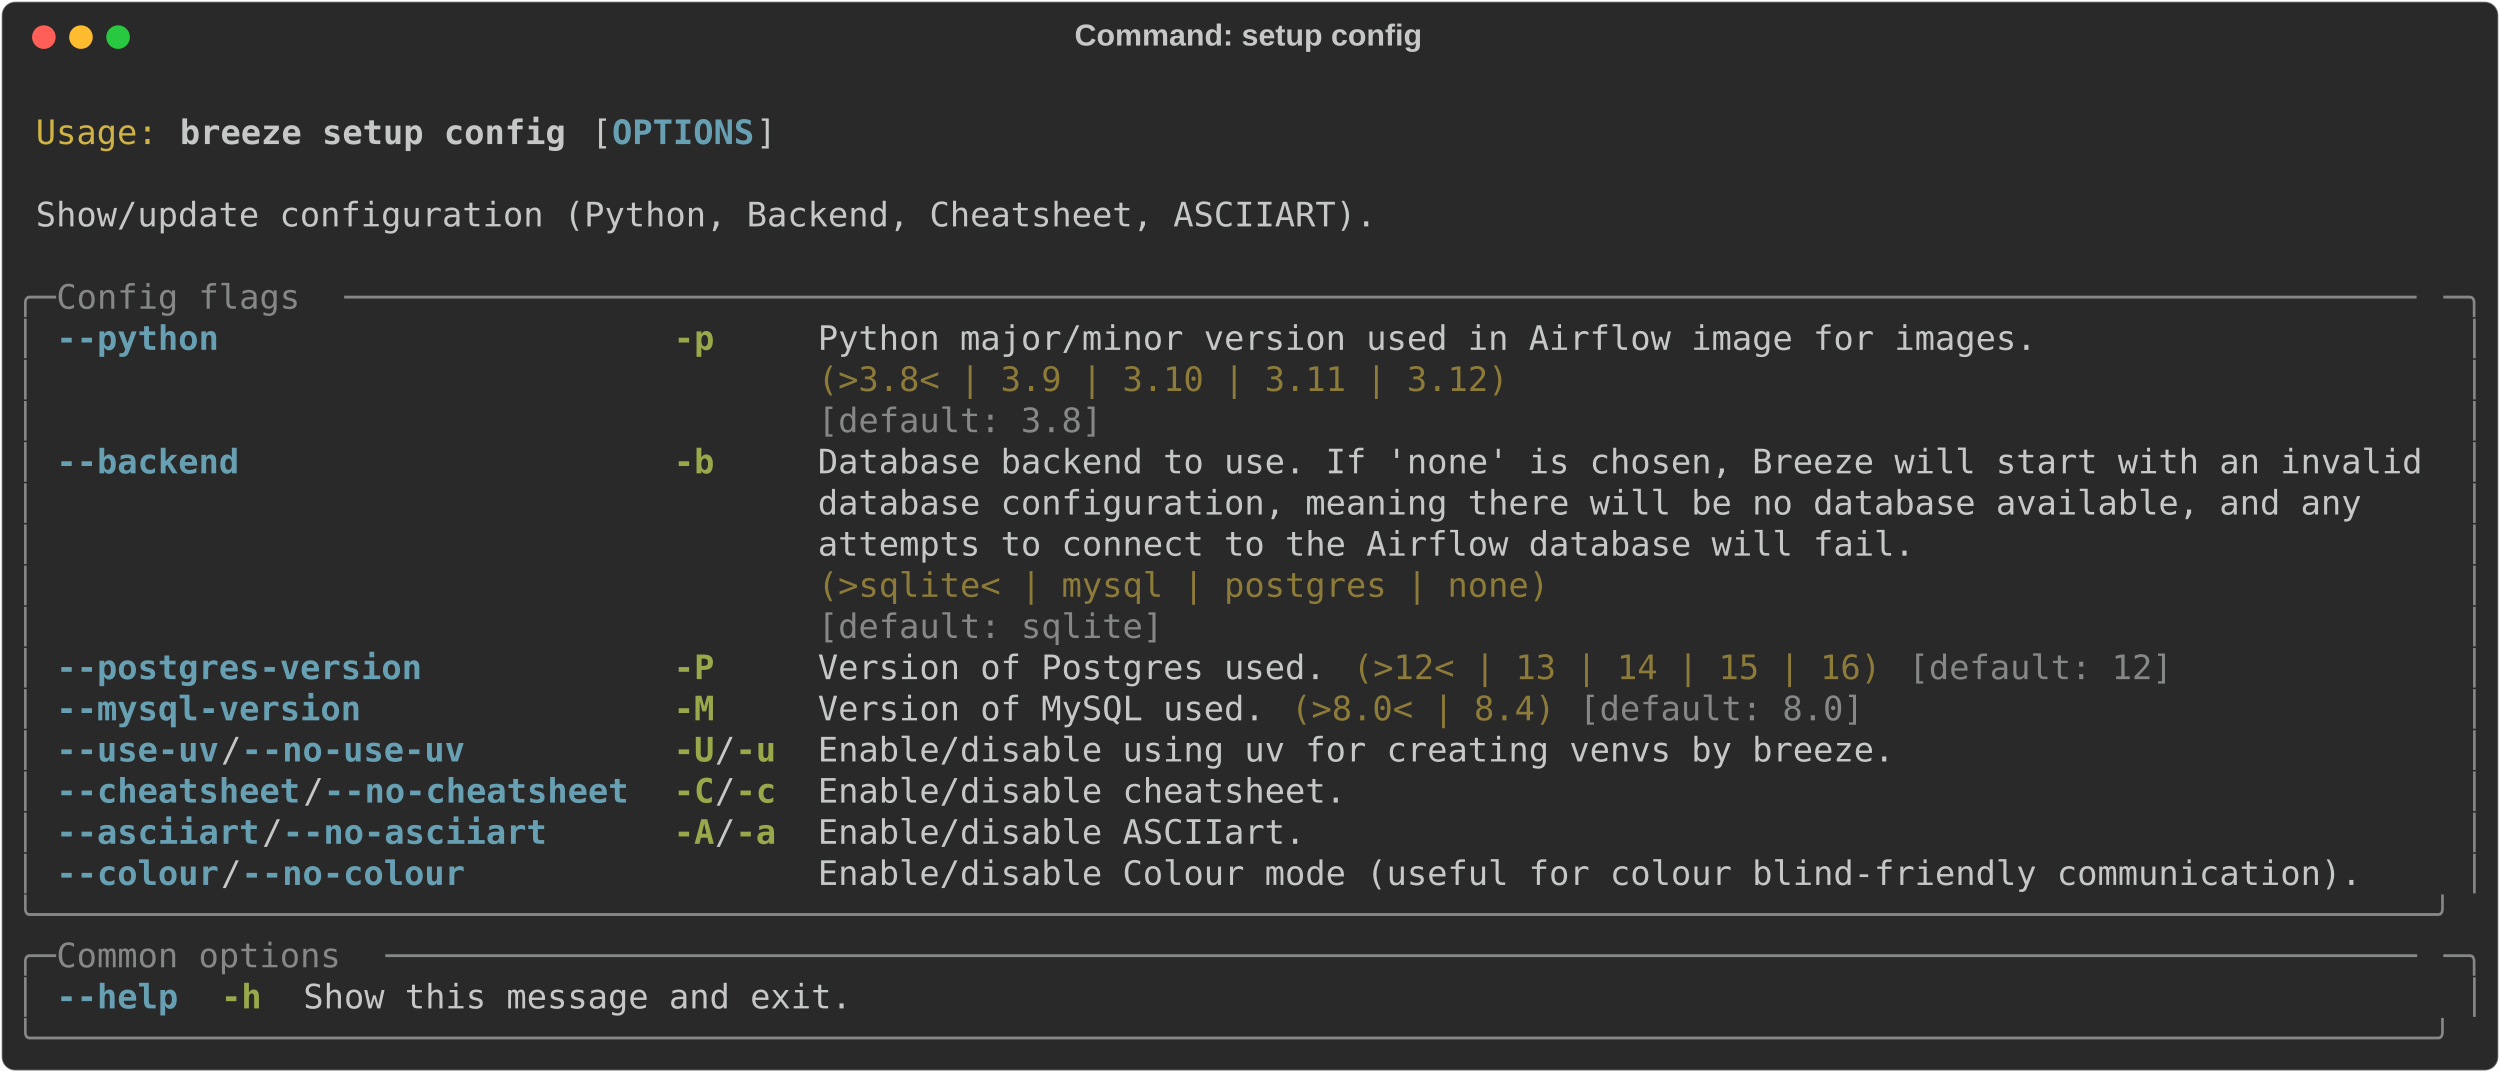
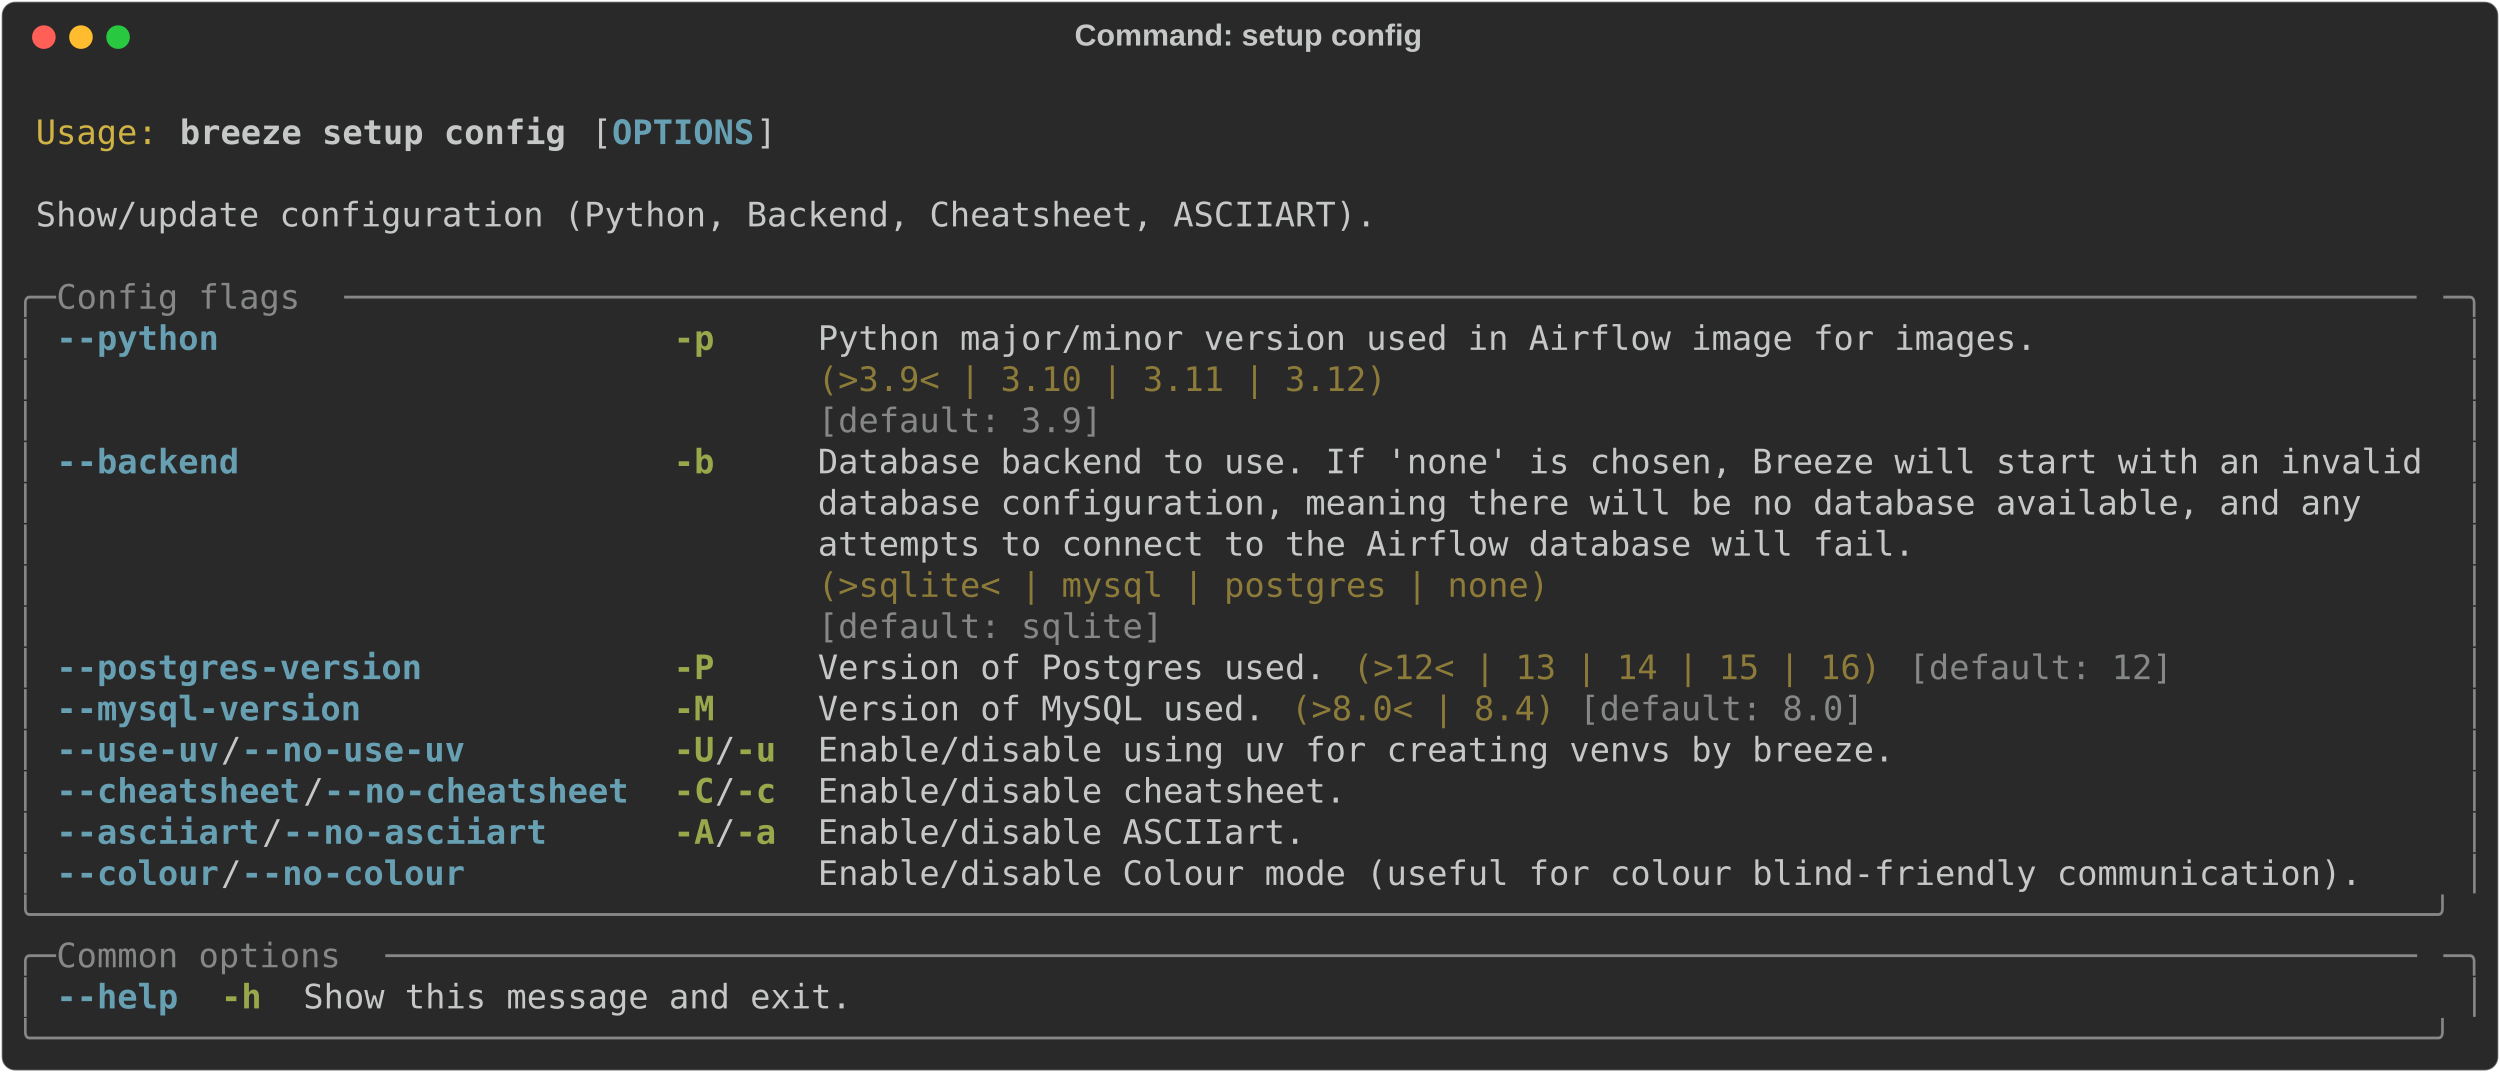
<svg xmlns="http://www.w3.org/2000/svg" class="rich-terminal" viewBox="0 0 1482 635.6">
  <style>

    @font-face {
        font-family: "Fira Code";
        src: local("FiraCode-Regular"),
                url("https://cdnjs.cloudflare.com/ajax/libs/firacode/6.2.0/woff2/FiraCode-Regular.woff2") format("woff2"),
                url("https://cdnjs.cloudflare.com/ajax/libs/firacode/6.2.0/woff/FiraCode-Regular.woff") format("woff");
        font-style: normal;
        font-weight: 400;
    }
    @font-face {
        font-family: "Fira Code";
        src: local("FiraCode-Bold"),
                url("https://cdnjs.cloudflare.com/ajax/libs/firacode/6.2.0/woff2/FiraCode-Bold.woff2") format("woff2"),
                url("https://cdnjs.cloudflare.com/ajax/libs/firacode/6.2.0/woff/FiraCode-Bold.woff") format("woff");
        font-style: bold;
        font-weight: 700;
    }

    .breeze-setup-config-matrix {
        font-family: Fira Code, monospace;
        font-size: 20px;
        line-height: 24.4px;
        font-variant-east-asian: full-width;
    }

    .breeze-setup-config-title {
        font-size: 18px;
        font-weight: bold;
        font-family: arial;
    }

    .breeze-setup-config-r1 { fill: #c5c8c6 }
.breeze-setup-config-r2 { fill: #d0b344 }
.breeze-setup-config-r3 { fill: #c5c8c6;font-weight: bold }
.breeze-setup-config-r4 { fill: #68a0b3;font-weight: bold }
.breeze-setup-config-r5 { fill: #868887 }
.breeze-setup-config-r6 { fill: #98a84b;font-weight: bold }
.breeze-setup-config-r7 { fill: #8d7b39 }
    </style>
  <defs>
    <clipPath id="breeze-setup-config-clip-terminal">
      <rect x="0" y="0" width="1463.0" height="584.6" />
    </clipPath>
    <clipPath id="breeze-setup-config-line-0">
      <rect x="0" y="1.5" width="1464" height="24.65" />
    </clipPath>
    <clipPath id="breeze-setup-config-line-1">
      <rect x="0" y="25.9" width="1464" height="24.65" />
    </clipPath>
    <clipPath id="breeze-setup-config-line-2">
      <rect x="0" y="50.3" width="1464" height="24.65" />
    </clipPath>
    <clipPath id="breeze-setup-config-line-3">
      <rect x="0" y="74.7" width="1464" height="24.65" />
    </clipPath>
    <clipPath id="breeze-setup-config-line-4">
      <rect x="0" y="99.1" width="1464" height="24.65" />
    </clipPath>
    <clipPath id="breeze-setup-config-line-5">
      <rect x="0" y="123.5" width="1464" height="24.65" />
    </clipPath>
    <clipPath id="breeze-setup-config-line-6">
      <rect x="0" y="147.9" width="1464" height="24.65" />
    </clipPath>
    <clipPath id="breeze-setup-config-line-7">
      <rect x="0" y="172.3" width="1464" height="24.65" />
    </clipPath>
    <clipPath id="breeze-setup-config-line-8">
      <rect x="0" y="196.7" width="1464" height="24.65" />
    </clipPath>
    <clipPath id="breeze-setup-config-line-9">
      <rect x="0" y="221.1" width="1464" height="24.65" />
    </clipPath>
    <clipPath id="breeze-setup-config-line-10">
      <rect x="0" y="245.5" width="1464" height="24.65" />
    </clipPath>
    <clipPath id="breeze-setup-config-line-11">
      <rect x="0" y="269.9" width="1464" height="24.65" />
    </clipPath>
    <clipPath id="breeze-setup-config-line-12">
      <rect x="0" y="294.3" width="1464" height="24.65" />
    </clipPath>
    <clipPath id="breeze-setup-config-line-13">
      <rect x="0" y="318.7" width="1464" height="24.65" />
    </clipPath>
    <clipPath id="breeze-setup-config-line-14">
      <rect x="0" y="343.1" width="1464" height="24.65" />
    </clipPath>
    <clipPath id="breeze-setup-config-line-15">
      <rect x="0" y="367.5" width="1464" height="24.65" />
    </clipPath>
    <clipPath id="breeze-setup-config-line-16">
      <rect x="0" y="391.9" width="1464" height="24.65" />
    </clipPath>
    <clipPath id="breeze-setup-config-line-17">
      <rect x="0" y="416.3" width="1464" height="24.65" />
    </clipPath>
    <clipPath id="breeze-setup-config-line-18">
      <rect x="0" y="440.7" width="1464" height="24.65" />
    </clipPath>
    <clipPath id="breeze-setup-config-line-19">
      <rect x="0" y="465.1" width="1464" height="24.65" />
    </clipPath>
    <clipPath id="breeze-setup-config-line-20">
      <rect x="0" y="489.5" width="1464" height="24.65" />
    </clipPath>
    <clipPath id="breeze-setup-config-line-21">
      <rect x="0" y="513.9" width="1464" height="24.65" />
    </clipPath>
    <clipPath id="breeze-setup-config-line-22">
      <rect x="0" y="538.3" width="1464" height="24.65" />
    </clipPath>
  </defs>
  <rect fill="#292929" stroke="rgba(255,255,255,0.35)" stroke-width="1" x="1" y="1" width="1480" height="633.6" rx="8" />
  <text class="breeze-setup-config-title" fill="#c5c8c6" text-anchor="middle" x="740" y="27">Command: setup config</text>
  <g transform="translate(26,22)">
    <circle cx="0" cy="0" r="7" fill="#ff5f57" />
    <circle cx="22" cy="0" r="7" fill="#febc2e" />
    <circle cx="44" cy="0" r="7" fill="#28c840" />
  </g>
  <g transform="translate(9, 41)" clip-path="url(#breeze-setup-config-clip-terminal)">
    <g class="breeze-setup-config-matrix">
      <text class="breeze-setup-config-r1" x="1464" y="20" textLength="12.2" clip-path="url(#breeze-setup-config-line-0)">
</text>
      <text class="breeze-setup-config-r2" x="12.2" y="44.4" textLength="73.2" clip-path="url(#breeze-setup-config-line-1)">Usage:</text>
      <text class="breeze-setup-config-r3" x="97.6" y="44.4" textLength="231.8" clip-path="url(#breeze-setup-config-line-1)">breeze setup config</text>
      <text class="breeze-setup-config-r1" x="341.6" y="44.4" textLength="12.2" clip-path="url(#breeze-setup-config-line-1)">[</text>
      <text class="breeze-setup-config-r4" x="353.8" y="44.4" textLength="85.4" clip-path="url(#breeze-setup-config-line-1)">OPTIONS</text>
      <text class="breeze-setup-config-r1" x="439.2" y="44.4" textLength="12.2" clip-path="url(#breeze-setup-config-line-1)">]</text>
      <text class="breeze-setup-config-r1" x="1464" y="44.4" textLength="12.2" clip-path="url(#breeze-setup-config-line-1)">
</text>
      <text class="breeze-setup-config-r1" x="1464" y="68.8" textLength="12.2" clip-path="url(#breeze-setup-config-line-2)">
</text>
      <text class="breeze-setup-config-r1" x="12.2" y="93.2" textLength="805.2" clip-path="url(#breeze-setup-config-line-3)">Show/update configuration (Python, Backend, Cheatsheet, ASCIIART).</text>
      <text class="breeze-setup-config-r1" x="1464" y="93.2" textLength="12.2" clip-path="url(#breeze-setup-config-line-3)">
</text>
      <text class="breeze-setup-config-r1" x="1464" y="117.6" textLength="12.2" clip-path="url(#breeze-setup-config-line-4)">
</text>
      <text class="breeze-setup-config-r5" x="0" y="142" textLength="24.4" clip-path="url(#breeze-setup-config-line-5)">╭─</text>
      <text class="breeze-setup-config-r5" x="24.4" y="142" textLength="170.8" clip-path="url(#breeze-setup-config-line-5)"> Config flags </text>
      <text class="breeze-setup-config-r5" x="195.2" y="142" textLength="1244.4" clip-path="url(#breeze-setup-config-line-5)">──────────────────────────────────────────────────────────────────────────────────────────────────────</text>
      <text class="breeze-setup-config-r5" x="1439.6" y="142" textLength="24.4" clip-path="url(#breeze-setup-config-line-5)">─╮</text>
      <text class="breeze-setup-config-r1" x="1464" y="142" textLength="12.2" clip-path="url(#breeze-setup-config-line-5)">
</text>
      <text class="breeze-setup-config-r5" x="0" y="166.4" textLength="12.2" clip-path="url(#breeze-setup-config-line-6)">│</text>
      <text class="breeze-setup-config-r4" x="24.4" y="166.4" textLength="97.6" clip-path="url(#breeze-setup-config-line-6)">--python</text>
      <text class="breeze-setup-config-r6" x="390.4" y="166.4" textLength="24.4" clip-path="url(#breeze-setup-config-line-6)">-p</text>
      <text class="breeze-setup-config-r1" x="475.8" y="166.4" textLength="732" clip-path="url(#breeze-setup-config-line-6)">Python major/minor version used in Airflow image for images.</text>
      <text class="breeze-setup-config-r5" x="1451.8" y="166.4" textLength="12.2" clip-path="url(#breeze-setup-config-line-6)">│</text>
      <text class="breeze-setup-config-r1" x="1464" y="166.4" textLength="12.2" clip-path="url(#breeze-setup-config-line-6)">
</text>
      <text class="breeze-setup-config-r5" x="0" y="190.8" textLength="12.2" clip-path="url(#breeze-setup-config-line-7)">│</text>
-       <text class="breeze-setup-config-r7" x="475.8" y="190.8" textLength="732" clip-path="url(#breeze-setup-config-line-7)">(&gt;3.8&lt; | 3.9 | 3.10 | 3.11 | 3.12)                          </text>
+       <text class="breeze-setup-config-r7" x="475.8" y="190.8" textLength="732" clip-path="url(#breeze-setup-config-line-7)">(&gt;3.9&lt; | 3.10 | 3.11 | 3.12)                                </text>
      <text class="breeze-setup-config-r5" x="1451.8" y="190.8" textLength="12.2" clip-path="url(#breeze-setup-config-line-7)">│</text>
      <text class="breeze-setup-config-r1" x="1464" y="190.8" textLength="12.2" clip-path="url(#breeze-setup-config-line-7)">
</text>
      <text class="breeze-setup-config-r5" x="0" y="215.2" textLength="12.2" clip-path="url(#breeze-setup-config-line-8)">│</text>
-       <text class="breeze-setup-config-r5" x="475.8" y="215.2" textLength="732" clip-path="url(#breeze-setup-config-line-8)">[default: 3.8]                                              </text>
+       <text class="breeze-setup-config-r5" x="475.8" y="215.2" textLength="732" clip-path="url(#breeze-setup-config-line-8)">[default: 3.9]                                              </text>
      <text class="breeze-setup-config-r5" x="1451.8" y="215.2" textLength="12.2" clip-path="url(#breeze-setup-config-line-8)">│</text>
      <text class="breeze-setup-config-r1" x="1464" y="215.2" textLength="12.2" clip-path="url(#breeze-setup-config-line-8)">
</text>
      <text class="breeze-setup-config-r5" x="0" y="239.6" textLength="12.2" clip-path="url(#breeze-setup-config-line-9)">│</text>
      <text class="breeze-setup-config-r4" x="24.4" y="239.6" textLength="109.8" clip-path="url(#breeze-setup-config-line-9)">--backend</text>
      <text class="breeze-setup-config-r6" x="390.4" y="239.6" textLength="24.4" clip-path="url(#breeze-setup-config-line-9)">-b</text>
      <text class="breeze-setup-config-r1" x="475.8" y="239.6" textLength="963.8" clip-path="url(#breeze-setup-config-line-9)">Database backend to use. If 'none' is chosen, Breeze will start with an invalid</text>
      <text class="breeze-setup-config-r5" x="1451.8" y="239.6" textLength="12.2" clip-path="url(#breeze-setup-config-line-9)">│</text>
      <text class="breeze-setup-config-r1" x="1464" y="239.6" textLength="12.2" clip-path="url(#breeze-setup-config-line-9)">
</text>
      <text class="breeze-setup-config-r5" x="0" y="264" textLength="12.2" clip-path="url(#breeze-setup-config-line-10)">│</text>
      <text class="breeze-setup-config-r1" x="475.8" y="264" textLength="963.8" clip-path="url(#breeze-setup-config-line-10)">database configuration, meaning there will be no database available, and any   </text>
      <text class="breeze-setup-config-r5" x="1451.8" y="264" textLength="12.2" clip-path="url(#breeze-setup-config-line-10)">│</text>
      <text class="breeze-setup-config-r1" x="1464" y="264" textLength="12.2" clip-path="url(#breeze-setup-config-line-10)">
</text>
      <text class="breeze-setup-config-r5" x="0" y="288.4" textLength="12.2" clip-path="url(#breeze-setup-config-line-11)">│</text>
      <text class="breeze-setup-config-r1" x="475.8" y="288.4" textLength="963.8" clip-path="url(#breeze-setup-config-line-11)">attempts to connect to the Airflow database will fail.                         </text>
      <text class="breeze-setup-config-r5" x="1451.8" y="288.4" textLength="12.2" clip-path="url(#breeze-setup-config-line-11)">│</text>
      <text class="breeze-setup-config-r1" x="1464" y="288.4" textLength="12.2" clip-path="url(#breeze-setup-config-line-11)">
</text>
      <text class="breeze-setup-config-r5" x="0" y="312.8" textLength="12.2" clip-path="url(#breeze-setup-config-line-12)">│</text>
      <text class="breeze-setup-config-r7" x="475.8" y="312.8" textLength="963.8" clip-path="url(#breeze-setup-config-line-12)">(&gt;sqlite&lt; | mysql | postgres | none)                                           </text>
      <text class="breeze-setup-config-r5" x="1451.8" y="312.8" textLength="12.2" clip-path="url(#breeze-setup-config-line-12)">│</text>
      <text class="breeze-setup-config-r1" x="1464" y="312.8" textLength="12.2" clip-path="url(#breeze-setup-config-line-12)">
</text>
      <text class="breeze-setup-config-r5" x="0" y="337.2" textLength="12.2" clip-path="url(#breeze-setup-config-line-13)">│</text>
      <text class="breeze-setup-config-r5" x="475.8" y="337.2" textLength="963.8" clip-path="url(#breeze-setup-config-line-13)">[default: sqlite]                                                              </text>
      <text class="breeze-setup-config-r5" x="1451.8" y="337.2" textLength="12.2" clip-path="url(#breeze-setup-config-line-13)">│</text>
      <text class="breeze-setup-config-r1" x="1464" y="337.2" textLength="12.2" clip-path="url(#breeze-setup-config-line-13)">
</text>
      <text class="breeze-setup-config-r5" x="0" y="361.6" textLength="12.2" clip-path="url(#breeze-setup-config-line-14)">│</text>
      <text class="breeze-setup-config-r4" x="24.4" y="361.6" textLength="219.6" clip-path="url(#breeze-setup-config-line-14)">--postgres-version</text>
      <text class="breeze-setup-config-r6" x="390.4" y="361.6" textLength="24.4" clip-path="url(#breeze-setup-config-line-14)">-P</text>
      <text class="breeze-setup-config-r1" x="475.8" y="361.6" textLength="305" clip-path="url(#breeze-setup-config-line-14)">Version of Postgres used.</text>
      <text class="breeze-setup-config-r7" x="793" y="361.6" textLength="317.2" clip-path="url(#breeze-setup-config-line-14)">(&gt;12&lt; | 13 | 14 | 15 | 16)</text>
      <text class="breeze-setup-config-r5" x="1122.4" y="361.6" textLength="158.6" clip-path="url(#breeze-setup-config-line-14)">[default: 12]</text>
      <text class="breeze-setup-config-r5" x="1451.8" y="361.6" textLength="12.2" clip-path="url(#breeze-setup-config-line-14)">│</text>
      <text class="breeze-setup-config-r1" x="1464" y="361.6" textLength="12.2" clip-path="url(#breeze-setup-config-line-14)">
</text>
      <text class="breeze-setup-config-r5" x="0" y="386" textLength="12.2" clip-path="url(#breeze-setup-config-line-15)">│</text>
      <text class="breeze-setup-config-r4" x="24.4" y="386" textLength="183" clip-path="url(#breeze-setup-config-line-15)">--mysql-version</text>
      <text class="breeze-setup-config-r6" x="390.4" y="386" textLength="24.4" clip-path="url(#breeze-setup-config-line-15)">-M</text>
      <text class="breeze-setup-config-r1" x="475.8" y="386" textLength="268.4" clip-path="url(#breeze-setup-config-line-15)">Version of MySQL used.</text>
      <text class="breeze-setup-config-r7" x="756.4" y="386" textLength="158.6" clip-path="url(#breeze-setup-config-line-15)">(&gt;8.0&lt; | 8.4)</text>
      <text class="breeze-setup-config-r5" x="927.2" y="386" textLength="170.8" clip-path="url(#breeze-setup-config-line-15)">[default: 8.0]</text>
      <text class="breeze-setup-config-r5" x="1451.8" y="386" textLength="12.2" clip-path="url(#breeze-setup-config-line-15)">│</text>
      <text class="breeze-setup-config-r1" x="1464" y="386" textLength="12.2" clip-path="url(#breeze-setup-config-line-15)">
</text>
      <text class="breeze-setup-config-r5" x="0" y="410.4" textLength="12.2" clip-path="url(#breeze-setup-config-line-16)">│</text>
      <text class="breeze-setup-config-r4" x="24.4" y="410.4" textLength="97.6" clip-path="url(#breeze-setup-config-line-16)">--use-uv</text>
      <text class="breeze-setup-config-r1" x="122" y="410.4" textLength="12.2" clip-path="url(#breeze-setup-config-line-16)">/</text>
      <text class="breeze-setup-config-r4" x="134.2" y="410.4" textLength="134.2" clip-path="url(#breeze-setup-config-line-16)">--no-use-uv</text>
      <text class="breeze-setup-config-r6" x="390.4" y="410.4" textLength="24.4" clip-path="url(#breeze-setup-config-line-16)">-U</text>
      <text class="breeze-setup-config-r1" x="414.8" y="410.4" textLength="12.2" clip-path="url(#breeze-setup-config-line-16)">/</text>
      <text class="breeze-setup-config-r6" x="427" y="410.4" textLength="24.4" clip-path="url(#breeze-setup-config-line-16)">-u</text>
      <text class="breeze-setup-config-r1" x="475.8" y="410.4" textLength="646.6" clip-path="url(#breeze-setup-config-line-16)">Enable/disable using uv for creating venvs by breeze.</text>
      <text class="breeze-setup-config-r5" x="1451.8" y="410.4" textLength="12.2" clip-path="url(#breeze-setup-config-line-16)">│</text>
      <text class="breeze-setup-config-r1" x="1464" y="410.4" textLength="12.2" clip-path="url(#breeze-setup-config-line-16)">
</text>
      <text class="breeze-setup-config-r5" x="0" y="434.8" textLength="12.2" clip-path="url(#breeze-setup-config-line-17)">│</text>
      <text class="breeze-setup-config-r4" x="24.4" y="434.8" textLength="146.4" clip-path="url(#breeze-setup-config-line-17)">--cheatsheet</text>
      <text class="breeze-setup-config-r1" x="170.8" y="434.8" textLength="12.2" clip-path="url(#breeze-setup-config-line-17)">/</text>
      <text class="breeze-setup-config-r4" x="183" y="434.8" textLength="183" clip-path="url(#breeze-setup-config-line-17)">--no-cheatsheet</text>
      <text class="breeze-setup-config-r6" x="390.4" y="434.8" textLength="24.4" clip-path="url(#breeze-setup-config-line-17)">-C</text>
      <text class="breeze-setup-config-r1" x="414.8" y="434.8" textLength="12.2" clip-path="url(#breeze-setup-config-line-17)">/</text>
      <text class="breeze-setup-config-r6" x="427" y="434.8" textLength="24.4" clip-path="url(#breeze-setup-config-line-17)">-c</text>
      <text class="breeze-setup-config-r1" x="475.8" y="434.8" textLength="317.2" clip-path="url(#breeze-setup-config-line-17)">Enable/disable cheatsheet.</text>
      <text class="breeze-setup-config-r5" x="1451.8" y="434.8" textLength="12.2" clip-path="url(#breeze-setup-config-line-17)">│</text>
      <text class="breeze-setup-config-r1" x="1464" y="434.8" textLength="12.2" clip-path="url(#breeze-setup-config-line-17)">
</text>
      <text class="breeze-setup-config-r5" x="0" y="459.2" textLength="12.2" clip-path="url(#breeze-setup-config-line-18)">│</text>
      <text class="breeze-setup-config-r4" x="24.4" y="459.2" textLength="122" clip-path="url(#breeze-setup-config-line-18)">--asciiart</text>
      <text class="breeze-setup-config-r1" x="146.4" y="459.2" textLength="12.2" clip-path="url(#breeze-setup-config-line-18)">/</text>
      <text class="breeze-setup-config-r4" x="158.6" y="459.2" textLength="158.6" clip-path="url(#breeze-setup-config-line-18)">--no-asciiart</text>
      <text class="breeze-setup-config-r6" x="390.4" y="459.2" textLength="24.4" clip-path="url(#breeze-setup-config-line-18)">-A</text>
      <text class="breeze-setup-config-r1" x="414.8" y="459.2" textLength="12.2" clip-path="url(#breeze-setup-config-line-18)">/</text>
      <text class="breeze-setup-config-r6" x="427" y="459.2" textLength="24.4" clip-path="url(#breeze-setup-config-line-18)">-a</text>
      <text class="breeze-setup-config-r1" x="475.8" y="459.2" textLength="292.8" clip-path="url(#breeze-setup-config-line-18)">Enable/disable ASCIIart.</text>
      <text class="breeze-setup-config-r5" x="1451.8" y="459.2" textLength="12.2" clip-path="url(#breeze-setup-config-line-18)">│</text>
      <text class="breeze-setup-config-r1" x="1464" y="459.2" textLength="12.2" clip-path="url(#breeze-setup-config-line-18)">
</text>
      <text class="breeze-setup-config-r5" x="0" y="483.6" textLength="12.2" clip-path="url(#breeze-setup-config-line-19)">│</text>
      <text class="breeze-setup-config-r4" x="24.4" y="483.6" textLength="97.6" clip-path="url(#breeze-setup-config-line-19)">--colour</text>
      <text class="breeze-setup-config-r1" x="122" y="483.6" textLength="12.2" clip-path="url(#breeze-setup-config-line-19)">/</text>
      <text class="breeze-setup-config-r4" x="134.2" y="483.6" textLength="134.2" clip-path="url(#breeze-setup-config-line-19)">--no-colour</text>
      <text class="breeze-setup-config-r1" x="475.8" y="483.6" textLength="927.2" clip-path="url(#breeze-setup-config-line-19)">Enable/disable Colour mode (useful for colour blind-friendly communication).</text>
      <text class="breeze-setup-config-r5" x="1451.8" y="483.6" textLength="12.2" clip-path="url(#breeze-setup-config-line-19)">│</text>
      <text class="breeze-setup-config-r1" x="1464" y="483.6" textLength="12.2" clip-path="url(#breeze-setup-config-line-19)">
</text>
      <text class="breeze-setup-config-r5" x="0" y="508" textLength="1464" clip-path="url(#breeze-setup-config-line-20)">╰──────────────────────────────────────────────────────────────────────────────────────────────────────────────────────╯</text>
      <text class="breeze-setup-config-r1" x="1464" y="508" textLength="12.2" clip-path="url(#breeze-setup-config-line-20)">
</text>
      <text class="breeze-setup-config-r5" x="0" y="532.4" textLength="24.4" clip-path="url(#breeze-setup-config-line-21)">╭─</text>
      <text class="breeze-setup-config-r5" x="24.4" y="532.4" textLength="195.2" clip-path="url(#breeze-setup-config-line-21)"> Common options </text>
      <text class="breeze-setup-config-r5" x="219.6" y="532.4" textLength="1220" clip-path="url(#breeze-setup-config-line-21)">────────────────────────────────────────────────────────────────────────────────────────────────────</text>
      <text class="breeze-setup-config-r5" x="1439.6" y="532.4" textLength="24.4" clip-path="url(#breeze-setup-config-line-21)">─╮</text>
      <text class="breeze-setup-config-r1" x="1464" y="532.4" textLength="12.2" clip-path="url(#breeze-setup-config-line-21)">
</text>
      <text class="breeze-setup-config-r5" x="0" y="556.8" textLength="12.2" clip-path="url(#breeze-setup-config-line-22)">│</text>
      <text class="breeze-setup-config-r4" x="24.4" y="556.8" textLength="73.2" clip-path="url(#breeze-setup-config-line-22)">--help</text>
      <text class="breeze-setup-config-r6" x="122" y="556.8" textLength="24.4" clip-path="url(#breeze-setup-config-line-22)">-h</text>
      <text class="breeze-setup-config-r1" x="170.8" y="556.8" textLength="329.4" clip-path="url(#breeze-setup-config-line-22)">Show this message and exit.</text>
      <text class="breeze-setup-config-r5" x="1451.8" y="556.8" textLength="12.2" clip-path="url(#breeze-setup-config-line-22)">│</text>
      <text class="breeze-setup-config-r1" x="1464" y="556.8" textLength="12.2" clip-path="url(#breeze-setup-config-line-22)">
</text>
      <text class="breeze-setup-config-r5" x="0" y="581.2" textLength="1464" clip-path="url(#breeze-setup-config-line-23)">╰──────────────────────────────────────────────────────────────────────────────────────────────────────────────────────╯</text>
      <text class="breeze-setup-config-r1" x="1464" y="581.2" textLength="12.2" clip-path="url(#breeze-setup-config-line-23)">
</text>
    </g>
  </g>
</svg>
